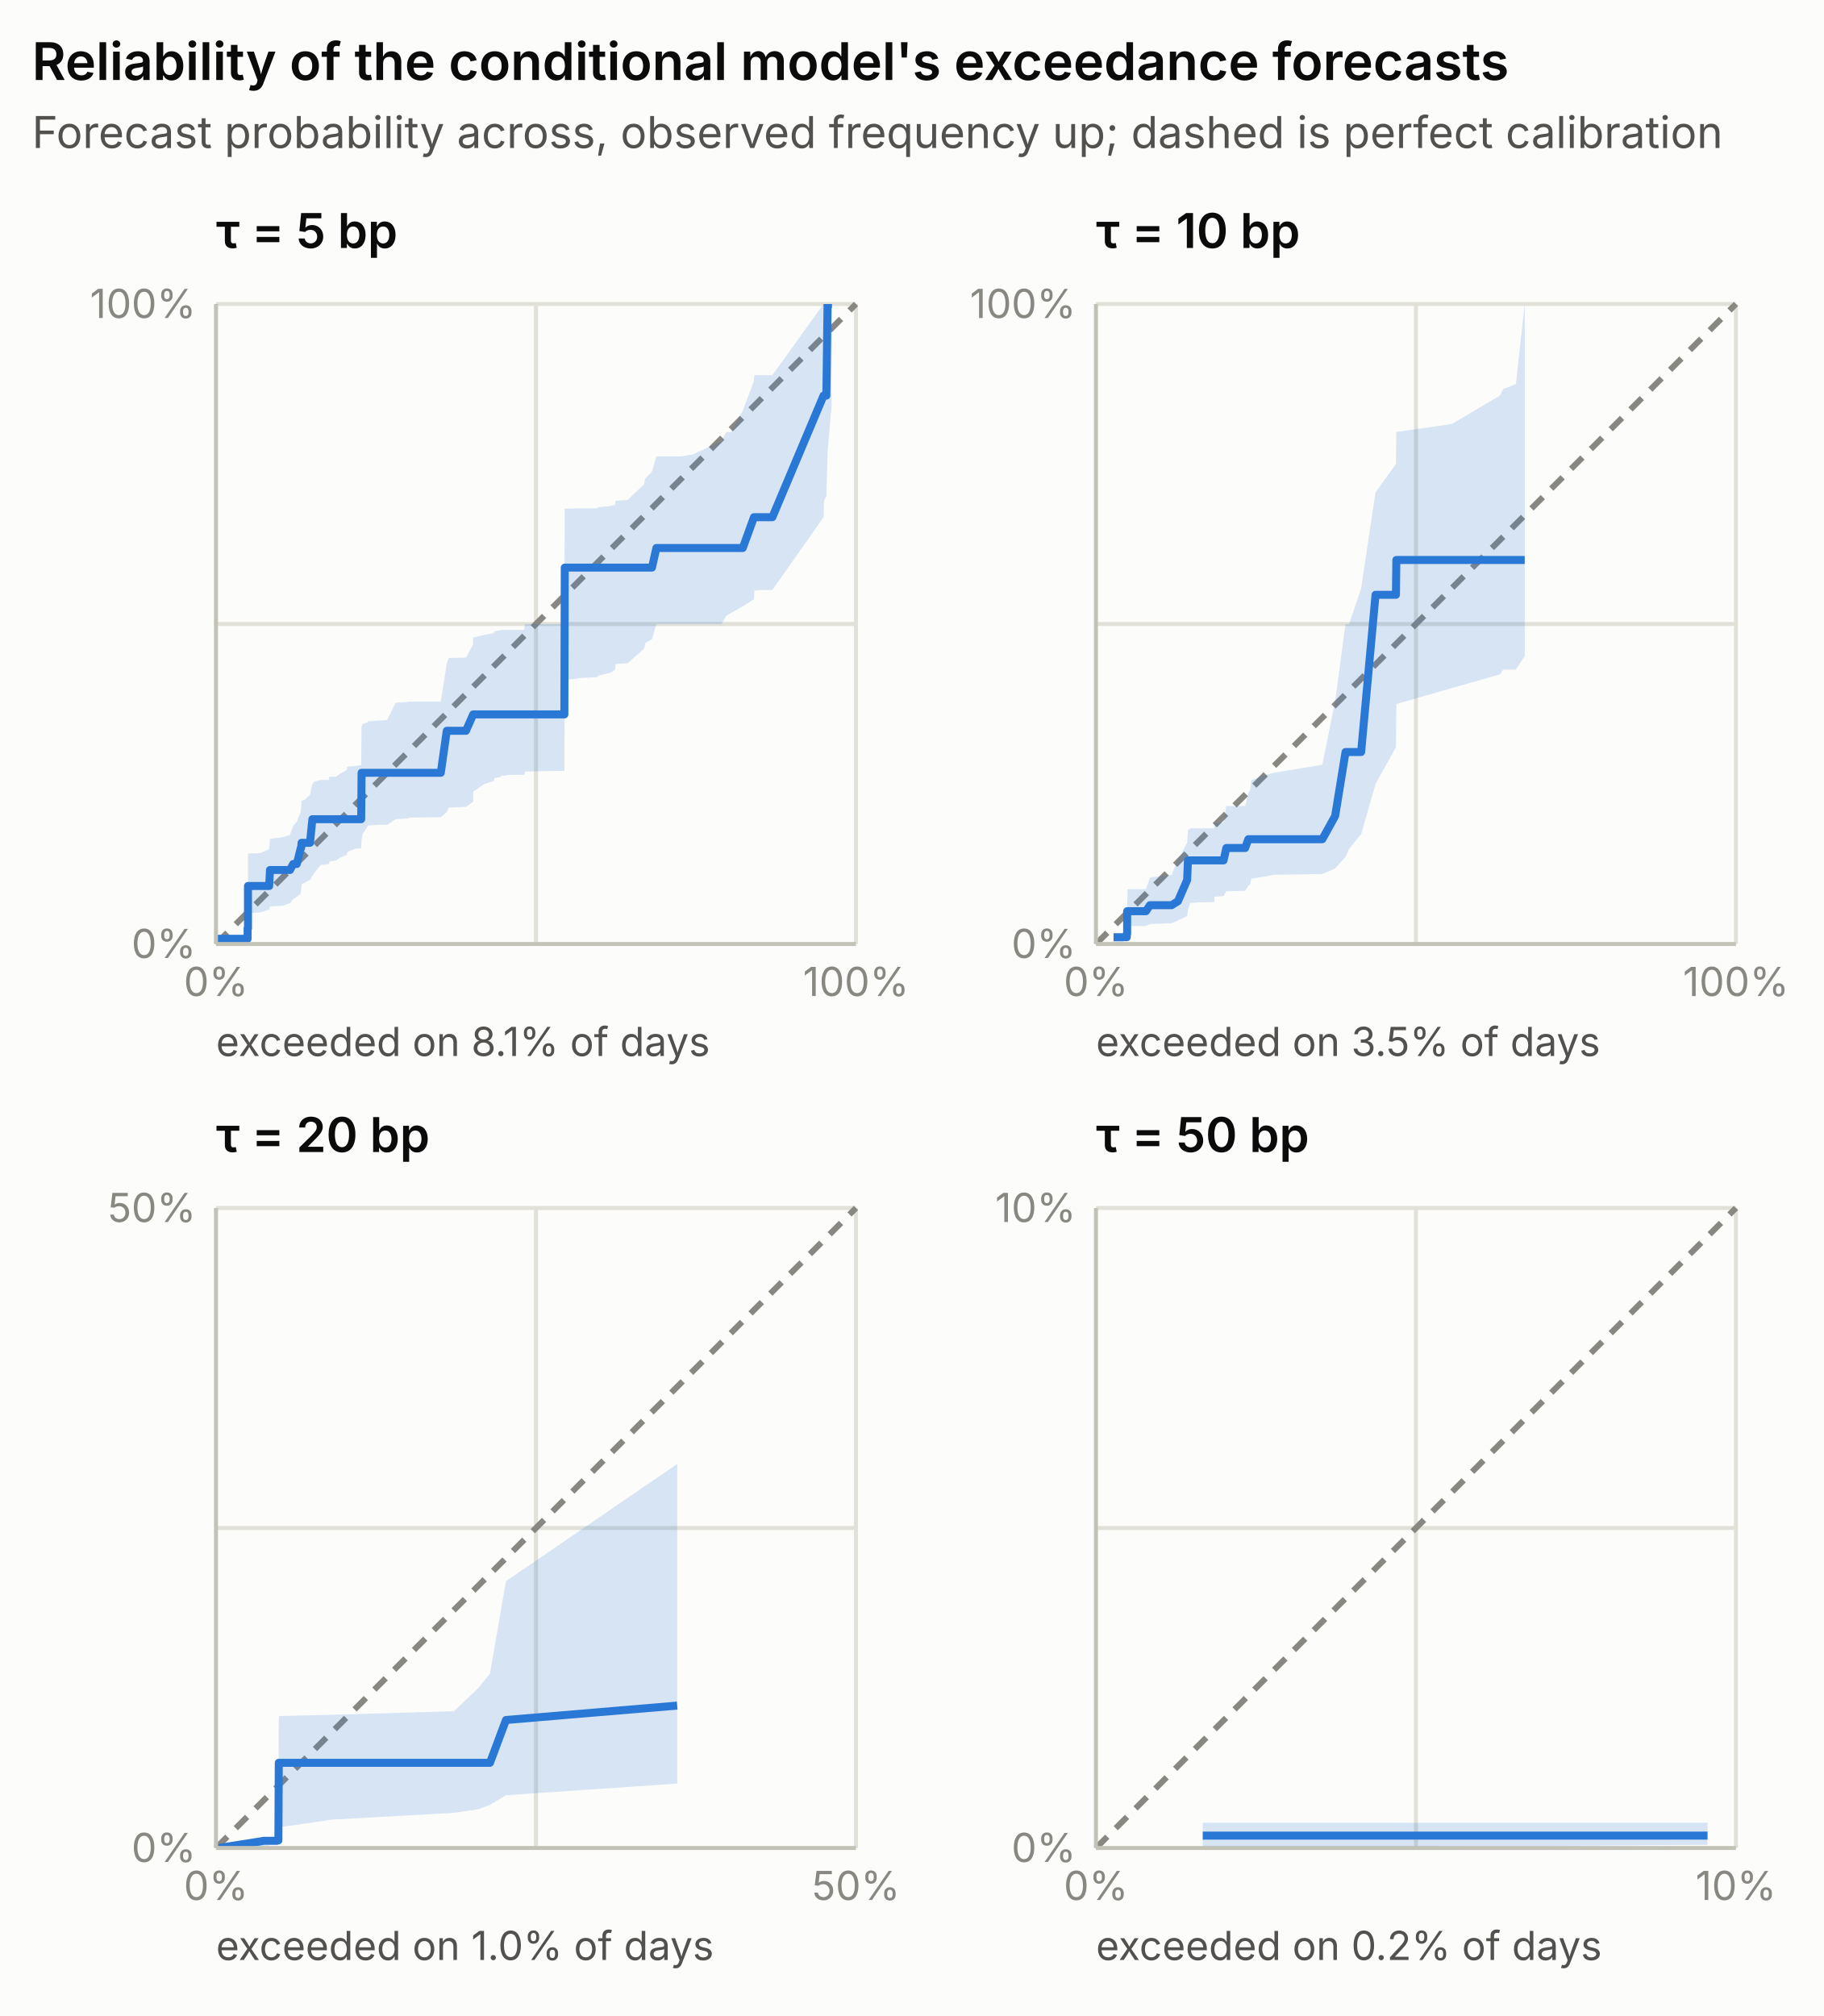
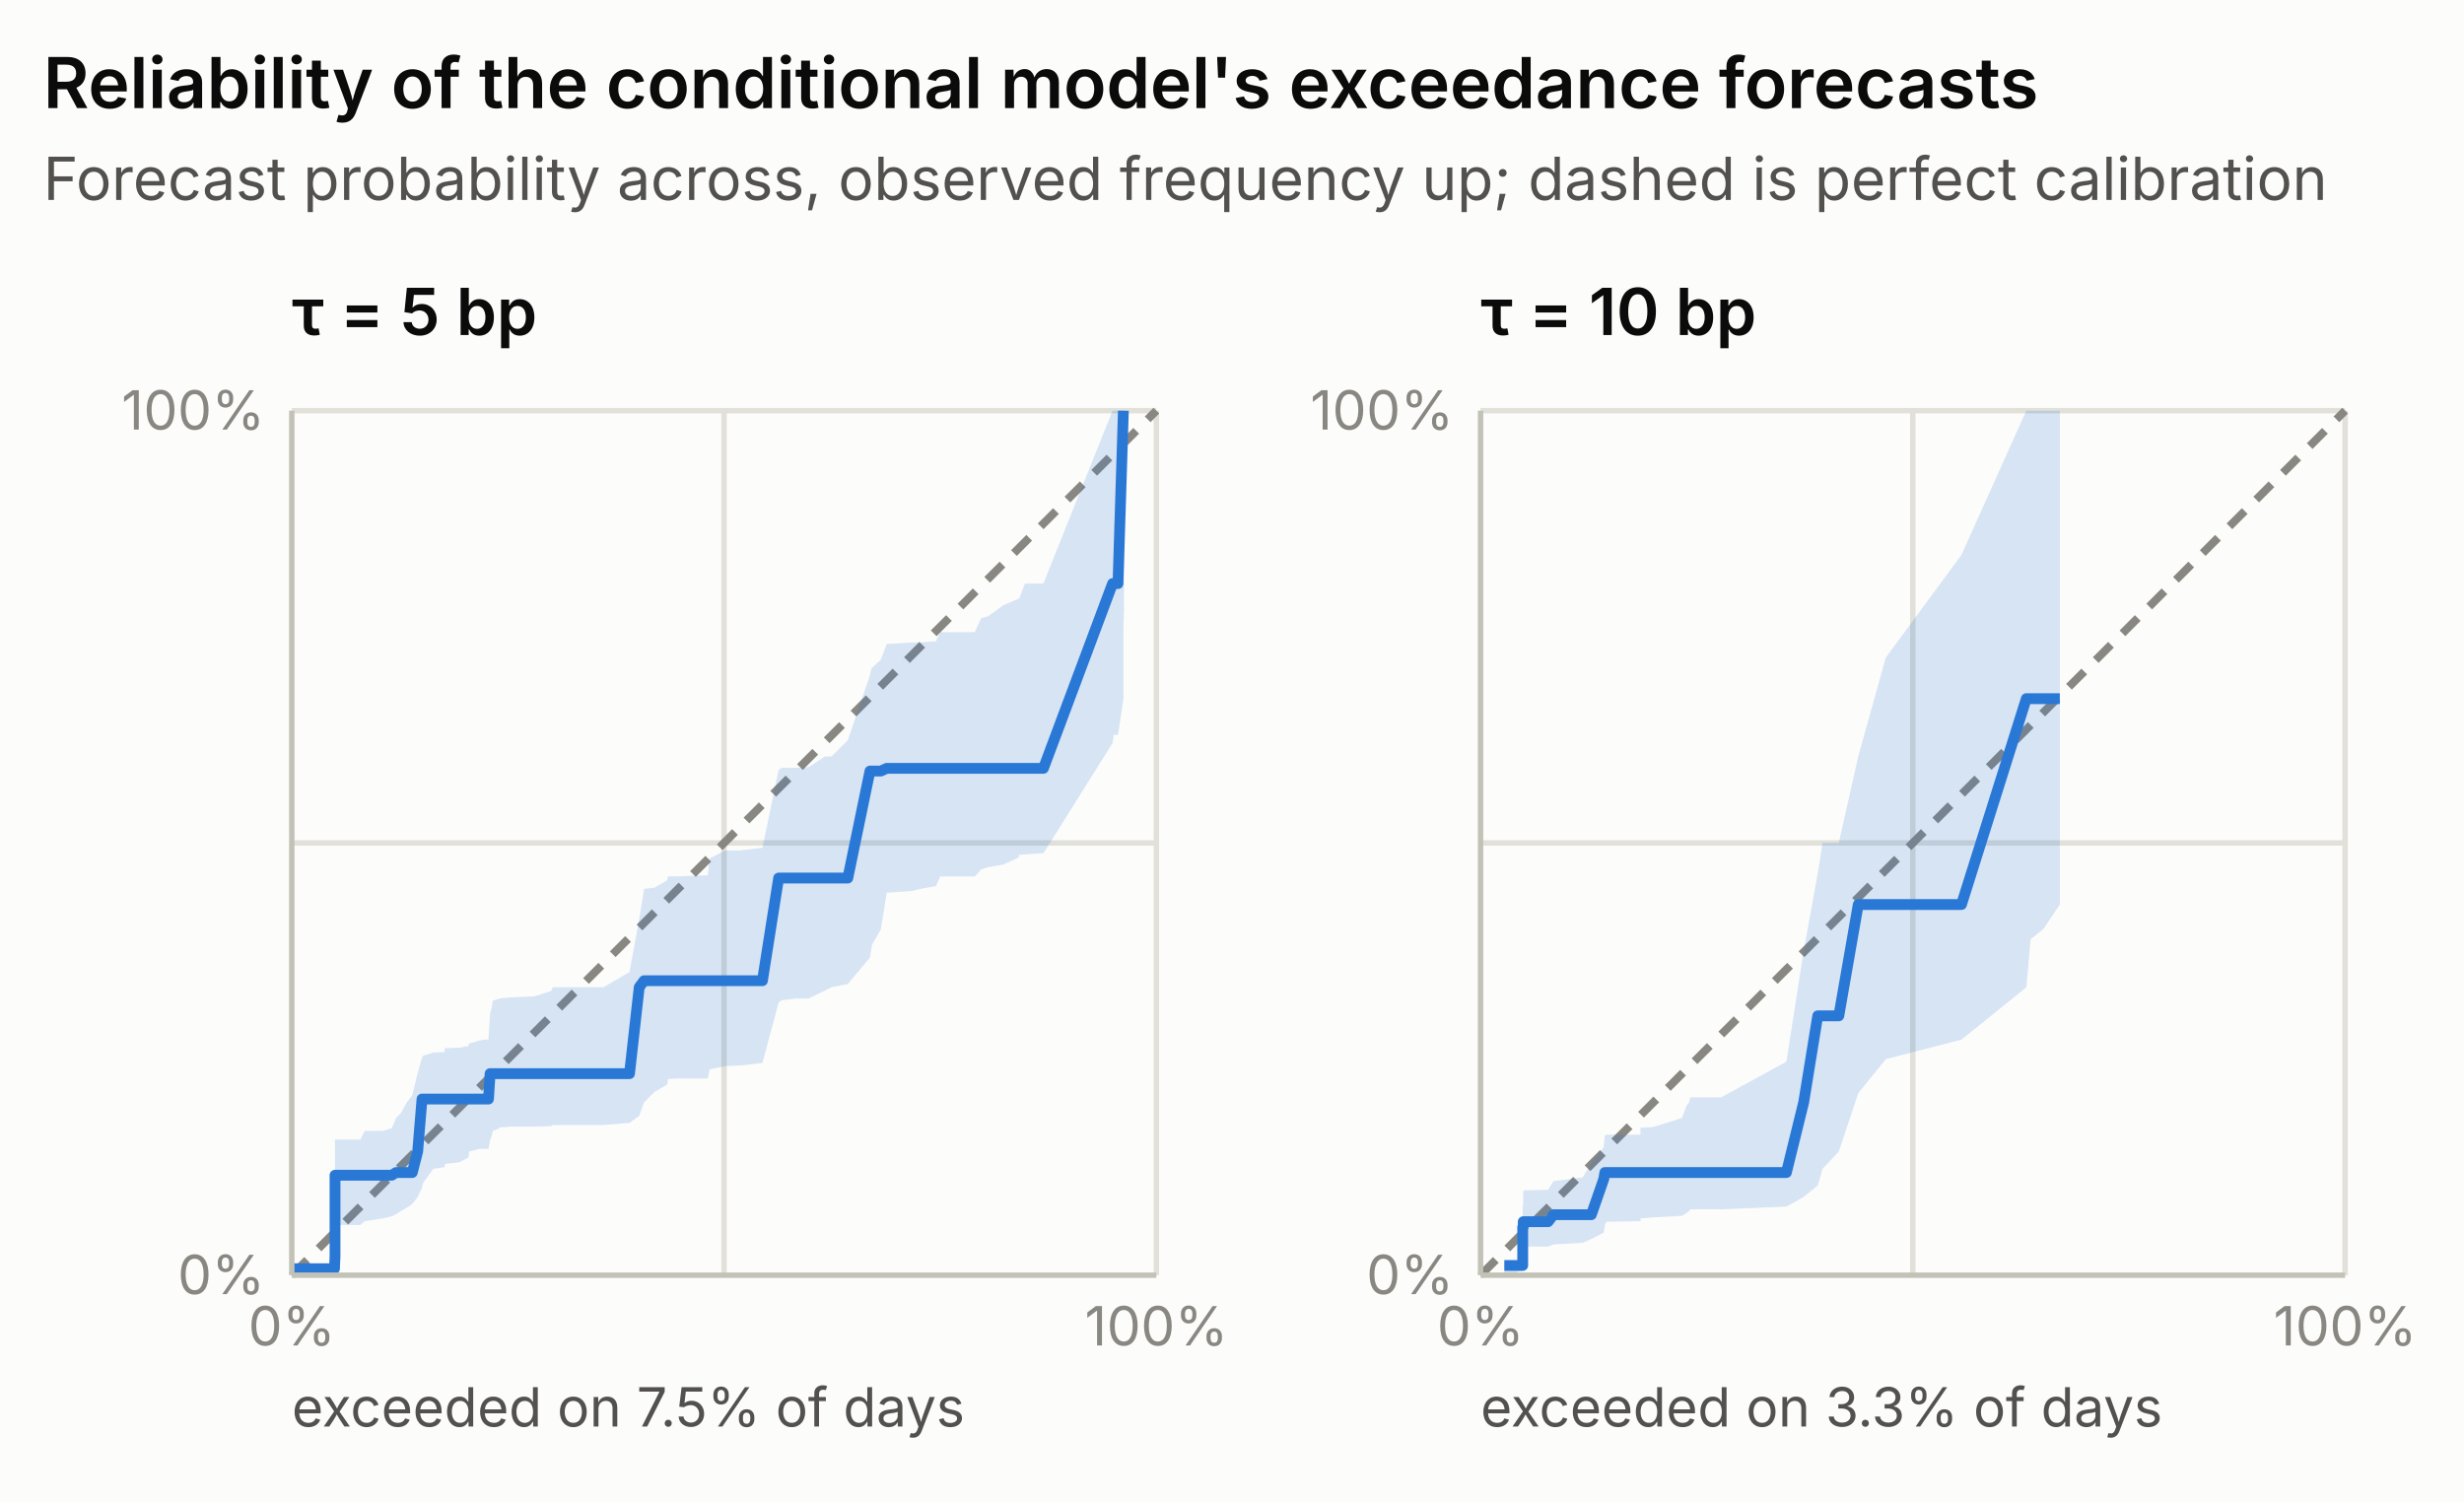
- <svg xmlns="http://www.w3.org/2000/svg" viewBox="0 0 456 504" width="456" height="504" font-family="system-ui, -apple-system, &quot;Segoe UI&quot;, sans-serif" role="img" aria-label="Reliability of the conditional model's exceedance forecasts at each declared threshold">
-   <rect width="456" height="504" fill="#fcfcfb" />
+ <svg xmlns="http://www.w3.org/2000/svg" viewBox="0 0 456 278" width="456" height="278" font-family="system-ui, -apple-system, &quot;Segoe UI&quot;, sans-serif" role="img" aria-label="Reliability of the conditional model's exceedance forecasts at each declared threshold">
+   <rect width="456" height="278" fill="#fcfcfb" />
  <text x="8" y="20" font-size="13" font-weight="600" fill="#0b0b0b">Reliability of the conditional model's exceedance forecasts</text>
  <text x="8" y="37" font-size="11" fill="#52514e">Forecast probability across, observed frequency up; dashed is perfect calibration</text>
  <clipPath id="clipl0">
    <rect x="54.0" y="76.0" width="160" height="160" />
  </clipPath>
  <text x="54.0" y="62.0" font-size="12" font-weight="600" fill="#0b0b0b">τ = 5 bp</text>
  <line x1="54.0" y1="156.0" x2="214.0" y2="156.0" stroke="#e1e0d9" stroke-width="1" />
  <line x1="134.0" y1="236.0" x2="134.0" y2="76.0" stroke="#e1e0d9" stroke-width="1" />
  <line x1="54.0" y1="76.0" x2="214.0" y2="76.0" stroke="#e1e0d9" stroke-width="1" />
  <line x1="214.0" y1="236.0" x2="214.0" y2="76.0" stroke="#e1e0d9" stroke-width="1" />
  <line x1="54.0" y1="236.0" x2="214.0" y2="76.0" stroke="#898781" stroke-width="1.5" stroke-dasharray="4 3" />
-   <polygon clip-path="url(#clipl0)" points="54.0,233.9 58.8,233.9 60.0,233.9 60.1,233.9 60.7,233.9 61.7,233.9 61.8,233.9 61.9,233.6 61.9,231.9 61.9,231.6 61.9,228.8 61.9,227.7 62.0,227.5 62.0,217.3 62.0,216.6 62.0,214.9 62.0,214.2 62.0,214.0 62.0,213.8 62.0,213.4 65.0,213.3 67.3,212.3 67.5,209.7 70.8,209.3 72.5,208.7 73.3,206.5 74.2,205.4 75.2,202.9 75.3,201.8 75.4,200.2 76.3,199.9 77.5,198.7 78.1,196.0 78.6,195.4 80.2,195.0 80.8,195.0 82.3,195.0 82.3,194.2 84.0,194.2 85.1,193.4 86.7,192.5 86.8,191.7 87.4,191.6 88.1,191.6 88.4,191.5 88.7,191.5 89.6,191.4 90.3,191.3 90.4,181.7 90.7,180.9 91.0,180.9 91.8,180.6 92.1,180.3 92.2,180.3 93.3,180.3 93.4,180.2 94.2,180.2 96.8,180.0 98.9,175.7 102.0,175.5 102.3,175.4 110.2,175.4 111.7,165.9 112.2,164.5 116.5,164.4 118.3,161.1 118.3,159.4 121.1,158.7 123.5,158.3 123.6,157.8 125.0,157.6 125.2,157.5 127.5,157.5 131.0,157.5 131.3,156.0 134.2,156.0 141.1,156.0 141.2,127.2 144.1,127.1 144.7,127.1 149.2,127.1 149.6,126.8 152.8,126.5 153.8,126.2 153.9,125.2 156.9,125.0 161.0,121.1 161.3,119.6 161.4,119.6 163.0,117.9 164.1,114.1 170.3,114.1 173.2,113.6 180.4,110.3 181.6,108.0 182.8,108.0 185.7,102.7 188.5,95.2 188.6,93.8 189.7,93.8 193.1,93.8 205.9,76.0 206.0,76.0 206.6,76.0 206.9,76.0 207.9,76.0 208.0,76.0 208.0,76.0 207.9,101.3 206.9,113.0 206.6,124.0 206.0,125.2 205.9,129.3 193.1,147.5 189.7,147.5 188.6,147.7 188.5,149.8 185.7,151.6 182.8,153.2 181.6,153.9 180.4,156.0 173.2,156.0 170.3,156.0 164.1,156.0 163.0,159.8 161.4,160.7 161.3,161.1 161.0,162.2 156.9,165.8 153.9,166.0 153.8,167.4 152.8,168.1 149.6,168.9 149.2,169.3 144.7,169.5 144.1,169.7 141.2,169.9 141.1,192.7 134.2,192.8 131.3,192.9 131.0,193.7 127.5,193.7 125.2,194.0 125.0,194.3 123.6,194.5 123.5,195.2 121.1,196.0 118.3,197.9 118.3,200.4 116.5,201.7 112.2,201.9 111.7,203.0 110.2,204.3 102.3,204.4 102.0,204.6 98.9,204.8 96.8,206.2 94.2,206.2 93.4,206.3 93.3,206.3 92.2,206.3 92.1,206.3 91.8,206.8 91.0,208.0 90.7,208.3 90.4,209.9 90.3,212.1 89.6,212.1 88.7,212.2 88.4,212.3 88.1,212.5 87.4,212.7 86.8,213.1 86.7,213.7 85.1,214.4 84.0,215.1 82.3,215.4 82.3,216.0 80.8,216.2 80.2,216.2 78.6,218.2 78.1,218.9 77.5,220.0 76.3,220.6 75.4,221.1 75.3,222.4 75.2,223.4 74.2,224.2 73.3,224.8 72.5,225.8 70.8,226.4 67.5,226.6 67.3,227.4 65.0,228.1 62.0,228.3 62.0,228.6 62.0,228.7 62.0,229.3 62.0,230.7 62.0,231.8 62.0,232.8 62.0,234.4 61.9,234.6 61.9,234.8 61.9,235.1 61.9,235.2 61.9,235.3 61.8,235.4 61.7,235.5 60.7,235.5 60.1,235.6 60.0,236.0 58.8,236.0 54.0,236.0" fill="#2a78d6" fill-opacity="0.18" />
-   <polyline clip-path="url(#clipl0)" points="54.0,234.7 58.8,234.7 60.0,234.7 60.1,234.7 60.7,234.7 61.7,234.7 61.8,234.7 61.9,234.7 61.9,233.8 61.9,233.8 61.9,232.1 61.9,232.1 62.0,232.1 62.0,222.7 62.0,222.7 62.0,221.5 62.0,221.5 62.0,221.5 62.0,221.5 62.0,221.5 65.0,221.5 67.3,221.5 67.5,217.5 70.8,217.5 72.5,217.5 73.3,216.0 74.2,216.0 75.2,212.0 75.3,212.0 75.4,210.7 76.3,210.7 77.5,210.7 78.1,204.8 78.6,204.8 80.2,204.8 80.8,204.8 82.3,204.8 82.3,204.8 84.0,204.8 85.1,204.8 86.7,204.8 86.8,204.8 87.4,204.8 88.1,204.8 88.4,204.8 88.7,204.8 89.6,204.8 90.3,204.8 90.4,193.2 90.7,193.2 91.0,193.2 91.8,193.2 92.1,193.2 92.2,193.2 93.3,193.2 93.4,193.2 94.2,193.2 96.8,193.2 98.9,193.2 102.0,193.2 102.3,193.2 110.2,193.2 111.7,182.7 112.2,182.7 116.5,182.7 118.3,178.6 118.3,178.6 121.1,178.6 123.5,178.6 123.6,178.6 125.0,178.6 125.2,178.6 127.5,178.6 131.0,178.6 131.3,178.6 134.2,178.6 141.1,178.6 141.2,141.9 144.1,141.9 144.7,141.9 149.2,141.9 149.6,141.9 152.8,141.9 153.8,141.9 153.9,141.9 156.9,141.9 161.0,141.9 161.3,141.9 161.4,141.9 163.0,141.9 164.1,137.0 170.3,137.0 173.2,137.0 180.4,137.0 181.6,137.0 182.8,137.0 185.7,137.0 188.5,129.3 188.6,129.3 189.7,129.3 193.1,129.3 205.9,98.9 206.0,98.9 206.6,98.9 206.9,76.0 207.9,76.0 208.0,76.0" fill="none" stroke="#2a78d6" stroke-width="2" stroke-linejoin="round" />
+   <polygon clip-path="url(#clipl0)" points="54.0,234.2 59.9,234.2 60.0,234.2 60.1,234.2 60.7,234.2 61.7,234.2 61.8,234.1 61.9,233.9 61.9,232.8 62.0,226.4 62.0,214.5 62.0,213.1 62.0,211.4 62.0,211.2 62.0,211.1 62.0,211.1 62.0,210.9 66.7,210.9 67.5,209.3 70.8,209.3 72.5,208.8 73.3,206.9 74.2,206.0 75.3,204.0 76.3,202.7 77.3,198.6 78.1,195.8 78.3,195.4 80.2,194.8 82.3,194.7 82.3,194.0 85.0,193.9 86.7,193.6 86.8,193.1 88.1,192.8 88.4,192.6 88.7,192.6 89.6,192.4 90.4,192.4 90.7,187.6 91.0,186.5 91.2,185.2 92.2,184.9 92.6,184.8 93.1,184.7 93.4,184.7 94.2,184.6 98.9,184.4 102.0,183.4 102.3,182.7 111.7,182.7 116.5,179.9 118.3,170.1 119.2,164.5 121.1,164.3 123.5,162.9 123.6,162.2 125.0,162.2 131.0,162.0 131.3,158.9 134.2,157.4 136.9,157.4 141.1,156.9 144.1,142.5 144.7,142.1 147.2,142.1 149.6,142.0 152.7,140.0 153.9,140.0 156.9,137.0 161.0,125.0 161.3,123.6 161.4,123.6 163.0,122.1 164.1,119.2 168.7,118.9 170.3,118.9 173.2,118.7 174.0,117.0 180.4,117.0 181.6,114.4 182.8,114.1 185.7,112.0 188.5,110.8 188.6,110.8 189.7,108.0 193.1,108.0 205.9,76.0 206.1,76.0 206.9,76.0 207.9,76.0 207.9,76.0 208.0,76.0 208.0,112.9 207.9,116.1 207.9,129.3 206.9,136.0 206.1,136.0 205.9,137.5 193.1,157.9 189.7,158.1 188.6,158.2 188.5,158.7 185.7,160.0 182.8,160.5 181.6,160.9 180.4,162.2 174.0,162.2 173.2,164.0 170.3,164.5 168.7,164.9 164.1,165.2 163.0,172.0 161.4,174.8 161.3,175.2 161.0,177.2 156.9,182.1 153.9,182.7 152.7,183.3 149.6,184.8 147.2,184.8 144.7,185.1 144.1,185.5 141.1,196.7 136.9,197.2 134.2,197.3 131.3,197.9 131.0,199.6 125.0,199.6 123.6,199.7 123.5,200.7 121.1,202.1 119.2,204.0 118.3,206.5 116.5,207.8 111.7,208.2 102.3,208.2 102.0,208.4 98.9,208.5 94.2,208.5 93.4,208.6 93.1,208.6 92.6,208.6 92.2,208.9 91.2,209.3 91.0,210.2 90.7,211.0 90.4,212.6 89.6,212.6 88.7,212.6 88.4,212.7 88.1,212.8 86.8,213.1 86.7,214.2 85.0,215.1 82.3,215.4 82.3,216.0 80.2,216.3 78.3,218.9 78.1,219.8 77.3,221.5 76.3,222.8 75.3,223.5 74.2,224.1 73.3,224.7 72.5,225.1 70.8,225.5 67.5,226.0 66.7,226.7 62.0,226.7 62.0,227.0 62.0,227.1 62.0,228.1 62.0,229.7 62.0,231.6 62.0,233.8 62.0,235.2 61.9,235.3 61.9,235.4 61.8,235.5 61.7,235.6 60.7,235.6 60.1,235.8 60.0,236.0 59.9,236.0 54.0,236.0" fill="#2a78d6" fill-opacity="0.18" />
+   <polyline clip-path="url(#clipl0)" points="54.0,234.8 59.9,234.8 60.0,234.8 60.1,234.8 60.7,234.8 61.7,234.8 61.8,234.8 61.9,234.8 61.9,234.8 62.0,232.5 62.0,220.5 62.0,220.5 62.0,217.5 62.0,217.5 62.0,217.5 62.0,217.5 62.0,217.5 66.7,217.5 67.5,217.5 70.8,217.5 72.5,217.5 73.3,217.0 74.2,217.0 75.3,217.0 76.3,217.0 77.3,213.1 78.1,203.4 78.3,203.4 80.2,203.4 82.3,203.4 82.3,203.4 85.0,203.4 86.7,203.4 86.8,203.4 88.1,203.4 88.4,203.4 88.7,203.4 89.6,203.4 90.4,203.4 90.7,198.7 91.0,198.7 91.2,198.7 92.2,198.7 92.6,198.7 93.1,198.7 93.4,198.7 94.2,198.7 98.9,198.7 102.0,198.7 102.3,198.7 111.7,198.7 116.5,198.7 118.3,182.7 119.2,181.5 121.1,181.5 123.5,181.5 123.6,181.5 125.0,181.5 131.0,181.5 131.3,181.5 134.2,181.5 136.9,181.5 141.1,181.5 144.1,162.5 144.7,162.5 147.2,162.5 149.6,162.5 152.7,162.5 153.9,162.5 156.9,162.5 161.0,142.7 161.3,142.7 161.4,142.7 163.0,142.7 164.1,142.2 168.7,142.2 170.3,142.2 173.2,142.2 174.0,142.2 180.4,142.2 181.6,142.2 182.8,142.2 185.7,142.2 188.5,142.2 188.6,142.2 189.7,142.2 193.1,142.2 205.9,108.0 206.1,108.0 206.9,108.0 207.9,76.0 207.9,76.0 208.0,76.0" fill="none" stroke="#2a78d6" stroke-width="2" stroke-linejoin="round" />
  <line x1="54.0" y1="236.0" x2="214.0" y2="236.0" stroke="#c3c2b7" stroke-width="1" />
  <line x1="54.0" y1="236.0" x2="54.0" y2="76.0" stroke="#c3c2b7" stroke-width="1" />
  <text x="54.0" y="249.0" font-size="10" text-anchor="middle" fill="#898781">0%</text>
  <text x="49.0" y="239.5" font-size="10" text-anchor="end" fill="#898781">0%</text>
  <text x="214.0" y="249.0" font-size="10" text-anchor="middle" fill="#898781">100%</text>
  <text x="49.0" y="79.5" font-size="10" text-anchor="end" fill="#898781">100%</text>
-   <text x="54.0" y="264.0" font-size="10" fill="#52514e">exceeded on 8.1% of days</text>
+   <text x="54.0" y="264.0" font-size="10" fill="#52514e">exceeded on 7.5% of days</text>
  <clipPath id="clipl1">
    <rect x="274.0" y="76.0" width="160" height="160" />
  </clipPath>
  <text x="274.0" y="62.0" font-size="12" font-weight="600" fill="#0b0b0b">τ = 10 bp</text>
  <line x1="274.0" y1="156.0" x2="434.0" y2="156.0" stroke="#e1e0d9" stroke-width="1" />
  <line x1="354.0" y1="236.0" x2="354.0" y2="76.0" stroke="#e1e0d9" stroke-width="1" />
  <line x1="274.0" y1="76.0" x2="434.0" y2="76.0" stroke="#e1e0d9" stroke-width="1" />
  <line x1="434.0" y1="236.0" x2="434.0" y2="76.0" stroke="#e1e0d9" stroke-width="1" />
  <line x1="274.0" y1="236.0" x2="434.0" y2="76.0" stroke="#898781" stroke-width="1.5" stroke-dasharray="4 3" />
-   <polygon clip-path="url(#clipl1)" points="278.4,233.6 279.9,233.5 281.2,233.5 281.6,233.5 281.6,233.4 281.6,233.3 281.7,233.3 281.7,233.2 281.7,231.2 281.7,231.2 281.7,231.2 281.8,231.2 281.8,229.1 281.8,225.4 281.8,224.8 281.9,224.7 281.9,224.3 281.9,224.1 281.9,223.2 281.9,223.2 281.9,223.2 281.9,222.4 282.0,222.3 286.5,222.3 287.5,219.4 292.9,218.7 294.5,214.9 296.8,210.7 297.0,207.5 297.4,207.3 297.5,207.1 297.9,207.1 299.8,207.1 303.6,207.1 303.6,205.7 305.9,205.6 306.6,201.5 311.3,201.5 312.1,198.3 312.6,197.4 312.8,195.1 315.8,193.9 318.5,193.2 330.6,191.2 333.8,175.3 336.4,156.0 337.3,156.0 340.3,147.1 343.9,123.1 349.0,116.0 349.1,108.0 363.0,106.0 375.0,98.9 375.8,97.3 379.0,96.0 381.2,76.0 381.2,164.0 379.0,167.4 375.8,167.4 375.0,168.6 363.0,172.0 349.1,176.0 349.0,186.8 343.9,196.0 340.3,208.5 337.3,212.2 336.4,214.2 333.8,217.1 330.6,218.5 318.5,218.7 315.8,219.2 312.8,219.7 312.6,221.0 312.1,221.5 311.3,222.7 306.6,222.8 305.9,224.0 303.6,224.2 303.6,225.5 299.8,225.6 297.9,225.7 297.5,225.8 297.4,226.2 297.0,227.4 296.8,229.0 294.5,230.1 292.9,230.8 287.5,231.0 286.5,231.5 282.0,231.5 281.9,231.6 281.9,231.9 281.9,232.0 281.9,232.0 281.9,232.4 281.9,232.8 281.9,233.2 281.8,233.7 281.8,234.2 281.8,234.5 281.8,234.7 281.7,234.7 281.7,234.7 281.7,234.8 281.7,235.0 281.7,235.0 281.6,235.0 281.6,235.1 281.6,235.2 281.2,235.2 279.9,236.0 278.4,236.0" fill="#2a78d6" fill-opacity="0.18" />
-   <polyline clip-path="url(#clipl1)" points="278.4,234.3 279.9,234.3 281.2,234.3 281.6,234.3 281.6,234.3 281.6,234.3 281.7,234.3 281.7,234.3 281.7,233.5 281.7,233.5 281.7,233.5 281.8,233.5 281.8,233.1 281.8,227.8 281.8,227.8 281.9,227.8 281.9,227.8 281.9,227.8 281.9,227.8 281.9,227.8 281.9,227.8 281.9,227.8 282.0,227.8 286.5,227.8 287.5,226.3 292.9,226.3 294.5,225.3 296.8,220.0 297.0,215.1 297.4,215.1 297.5,215.1 297.9,215.1 299.8,215.1 303.6,215.1 303.6,215.1 305.9,215.1 306.6,212.0 311.3,212.0 312.1,209.8 312.6,209.8 312.8,209.8 315.8,209.8 318.5,209.8 330.6,209.8 333.8,204.0 336.4,188.0 337.3,188.0 340.3,188.0 343.9,148.7 349.0,148.7 349.1,140.0 363.0,140.0 375.0,140.0 375.8,140.0 379.0,140.0 381.2,140.0" fill="none" stroke="#2a78d6" stroke-width="2" stroke-linejoin="round" />
+   <polygon clip-path="url(#clipl1)" points="278.4,233.6 279.9,233.5 281.2,233.4 281.4,233.4 281.6,233.4 281.6,233.3 281.6,233.3 281.7,233.3 281.7,233.2 281.7,232.0 281.8,231.5 281.8,227.8 281.8,223.3 281.9,222.9 281.9,221.8 281.9,221.5 281.9,221.0 281.9,221.0 281.9,221.0 281.9,220.4 282.0,220.3 286.5,220.2 287.5,218.6 292.9,217.9 294.5,215.2 296.8,212.3 297.0,210.2 297.2,210.0 297.5,210.0 303.6,210.0 303.6,208.7 305.9,208.6 311.3,206.9 312.1,204.7 312.6,204.0 312.8,203.1 318.5,203.1 330.6,196.5 333.8,176.0 336.4,161.7 337.3,156.0 340.3,156.0 343.9,140.0 349.0,121.7 363.0,102.7 375.0,76.0 375.8,76.0 378.1,76.0 381.2,76.0 381.2,167.4 378.1,172.0 375.8,173.8 375.0,182.7 363.0,192.4 349.0,196.0 343.9,202.3 340.3,213.1 337.3,216.3 336.4,219.4 333.8,221.5 330.6,223.3 318.5,223.8 312.8,223.8 312.6,224.1 312.1,224.5 311.3,225.0 305.9,225.3 303.6,225.5 303.6,226.0 297.5,226.1 297.2,226.2 297.0,226.8 296.8,228.1 294.5,229.3 292.9,230.0 287.5,230.3 286.5,230.7 282.0,230.7 281.9,230.9 281.9,231.3 281.9,231.5 281.9,231.6 281.9,232.3 281.9,233.0 281.9,233.9 281.8,234.3 281.8,234.6 281.8,234.9 281.7,234.9 281.7,235.0 281.7,235.0 281.6,235.0 281.6,235.1 281.6,235.2 281.4,235.2 281.2,235.2 279.9,236.0 278.4,236.0" fill="#2a78d6" fill-opacity="0.18" />
+   <polyline clip-path="url(#clipl1)" points="278.4,234.2 279.9,234.2 281.2,234.2 281.4,234.2 281.6,234.2 281.6,234.2 281.6,234.2 281.7,234.2 281.7,234.2 281.7,234.2 281.8,234.2 281.8,232.4 281.8,227.1 281.9,227.1 281.9,226.1 281.9,226.1 281.9,226.1 281.9,226.1 281.9,226.1 281.9,226.1 282.0,226.1 286.5,226.1 287.5,224.8 292.9,224.8 294.5,224.8 296.8,218.2 297.0,217.0 297.2,217.0 297.5,217.0 303.6,217.0 303.6,217.0 305.9,217.0 311.3,217.0 312.1,217.0 312.6,217.0 312.8,217.0 318.5,217.0 330.6,217.0 333.8,204.0 336.4,188.0 337.3,188.0 340.3,188.0 343.9,167.4 349.0,167.4 363.0,167.4 375.0,129.3 375.8,129.3 378.1,129.3 381.2,129.3" fill="none" stroke="#2a78d6" stroke-width="2" stroke-linejoin="round" />
  <line x1="274.0" y1="236.0" x2="434.0" y2="236.0" stroke="#c3c2b7" stroke-width="1" />
  <line x1="274.0" y1="236.0" x2="274.0" y2="76.0" stroke="#c3c2b7" stroke-width="1" />
  <text x="274.0" y="249.0" font-size="10" text-anchor="middle" fill="#898781">0%</text>
  <text x="269.0" y="239.5" font-size="10" text-anchor="end" fill="#898781">0%</text>
  <text x="434.0" y="249.0" font-size="10" text-anchor="middle" fill="#898781">100%</text>
  <text x="269.0" y="79.5" font-size="10" text-anchor="end" fill="#898781">100%</text>
-   <text x="274.0" y="264.0" font-size="10" fill="#52514e">exceeded on 3.5% of days</text>
-   <clipPath id="clipl2">
-     <rect x="54.0" y="302.0" width="160" height="160" />
-   </clipPath>
-   <text x="54.0" y="288.0" font-size="12" font-weight="600" fill="#0b0b0b">τ = 20 bp</text>
-   <line x1="54.0" y1="382.0" x2="214.0" y2="382.0" stroke="#e1e0d9" stroke-width="1" />
-   <line x1="134.0" y1="462.0" x2="134.0" y2="302.0" stroke="#e1e0d9" stroke-width="1" />
-   <line x1="54.0" y1="302.0" x2="214.0" y2="302.0" stroke="#e1e0d9" stroke-width="1" />
-   <line x1="214.0" y1="462.0" x2="214.0" y2="302.0" stroke="#e1e0d9" stroke-width="1" />
-   <line x1="54.0" y1="462.0" x2="214.0" y2="302.0" stroke="#898781" stroke-width="1.5" stroke-dasharray="4 3" />
-   <polygon clip-path="url(#clipl2)" points="54.7,462.0 66.0,459.2 66.2,459.2 67.1,459.2 67.1,459.2 67.3,459.2 68.8,459.2 69.2,459.1 69.6,456.6 69.7,430.9 69.7,429.7 69.8,429.0 69.9,429.0 83.0,428.7 113.5,427.8 119.6,422.0 122.5,418.4 126.5,395.3 169.3,366.0 169.3,445.9 126.5,448.8 122.5,451.2 119.6,452.3 113.5,453.2 83.0,454.9 69.9,456.8 69.8,459.2 69.7,460.3 69.7,460.8 69.6,461.1 69.2,461.3 68.8,461.3 67.3,461.3 67.1,461.3 67.1,461.5 66.2,462.0 66.0,462.0 54.7,462.0" fill="#2a78d6" fill-opacity="0.18" />
-   <polyline clip-path="url(#clipl2)" points="54.7,462.0 66.0,460.2 66.2,460.2 67.1,460.2 67.1,460.2 67.3,460.2 68.8,460.2 69.2,460.2 69.6,460.1 69.7,440.7 69.7,440.7 69.8,440.7 69.9,440.7 83.0,440.7 113.5,440.7 119.6,440.7 122.5,440.7 126.5,430.0 169.3,426.4" fill="none" stroke="#2a78d6" stroke-width="2" stroke-linejoin="round" />
-   <line x1="54.0" y1="462.0" x2="214.0" y2="462.0" stroke="#c3c2b7" stroke-width="1" />
-   <line x1="54.0" y1="462.0" x2="54.0" y2="302.0" stroke="#c3c2b7" stroke-width="1" />
-   <text x="54.0" y="475.0" font-size="10" text-anchor="middle" fill="#898781">0%</text>
-   <text x="49.0" y="465.5" font-size="10" text-anchor="end" fill="#898781">0%</text>
-   <text x="214.0" y="475.0" font-size="10" text-anchor="middle" fill="#898781">50%</text>
-   <text x="49.0" y="305.5" font-size="10" text-anchor="end" fill="#898781">50%</text>
-   <text x="54.0" y="490.0" font-size="10" fill="#52514e">exceeded on 1.0% of days</text>
-   <clipPath id="clipl3">
-     <rect x="274.0" y="302.0" width="160" height="160" />
-   </clipPath>
-   <text x="274.0" y="288.0" font-size="12" font-weight="600" fill="#0b0b0b">τ = 50 bp</text>
-   <line x1="274.0" y1="382.0" x2="434.0" y2="382.0" stroke="#e1e0d9" stroke-width="1" />
-   <line x1="354.0" y1="462.0" x2="354.0" y2="302.0" stroke="#e1e0d9" stroke-width="1" />
-   <line x1="274.0" y1="302.0" x2="434.0" y2="302.0" stroke="#e1e0d9" stroke-width="1" />
-   <line x1="434.0" y1="462.0" x2="434.0" y2="302.0" stroke="#e1e0d9" stroke-width="1" />
-   <line x1="274.0" y1="462.0" x2="434.0" y2="302.0" stroke="#898781" stroke-width="1.5" stroke-dasharray="4 3" />
-   <polygon clip-path="url(#clipl3)" points="300.7,455.7 426.9,455.7 426.9,461.2 300.7,462.0" fill="#2a78d6" fill-opacity="0.18" />
-   <polyline clip-path="url(#clipl3)" points="300.7,458.9 426.9,458.9" fill="none" stroke="#2a78d6" stroke-width="2" stroke-linejoin="round" />
-   <line x1="274.0" y1="462.0" x2="434.0" y2="462.0" stroke="#c3c2b7" stroke-width="1" />
-   <line x1="274.0" y1="462.0" x2="274.0" y2="302.0" stroke="#c3c2b7" stroke-width="1" />
-   <text x="274.0" y="475.0" font-size="10" text-anchor="middle" fill="#898781">0%</text>
-   <text x="269.0" y="465.5" font-size="10" text-anchor="end" fill="#898781">0%</text>
-   <text x="434.0" y="475.0" font-size="10" text-anchor="middle" fill="#898781">10%</text>
-   <text x="269.0" y="305.5" font-size="10" text-anchor="end" fill="#898781">10%</text>
-   <text x="274.0" y="490.0" font-size="10" fill="#52514e">exceeded on 0.2% of days</text>
+   <text x="274.0" y="264.0" font-size="10" fill="#52514e">exceeded on 3.3% of days</text>
</svg>
